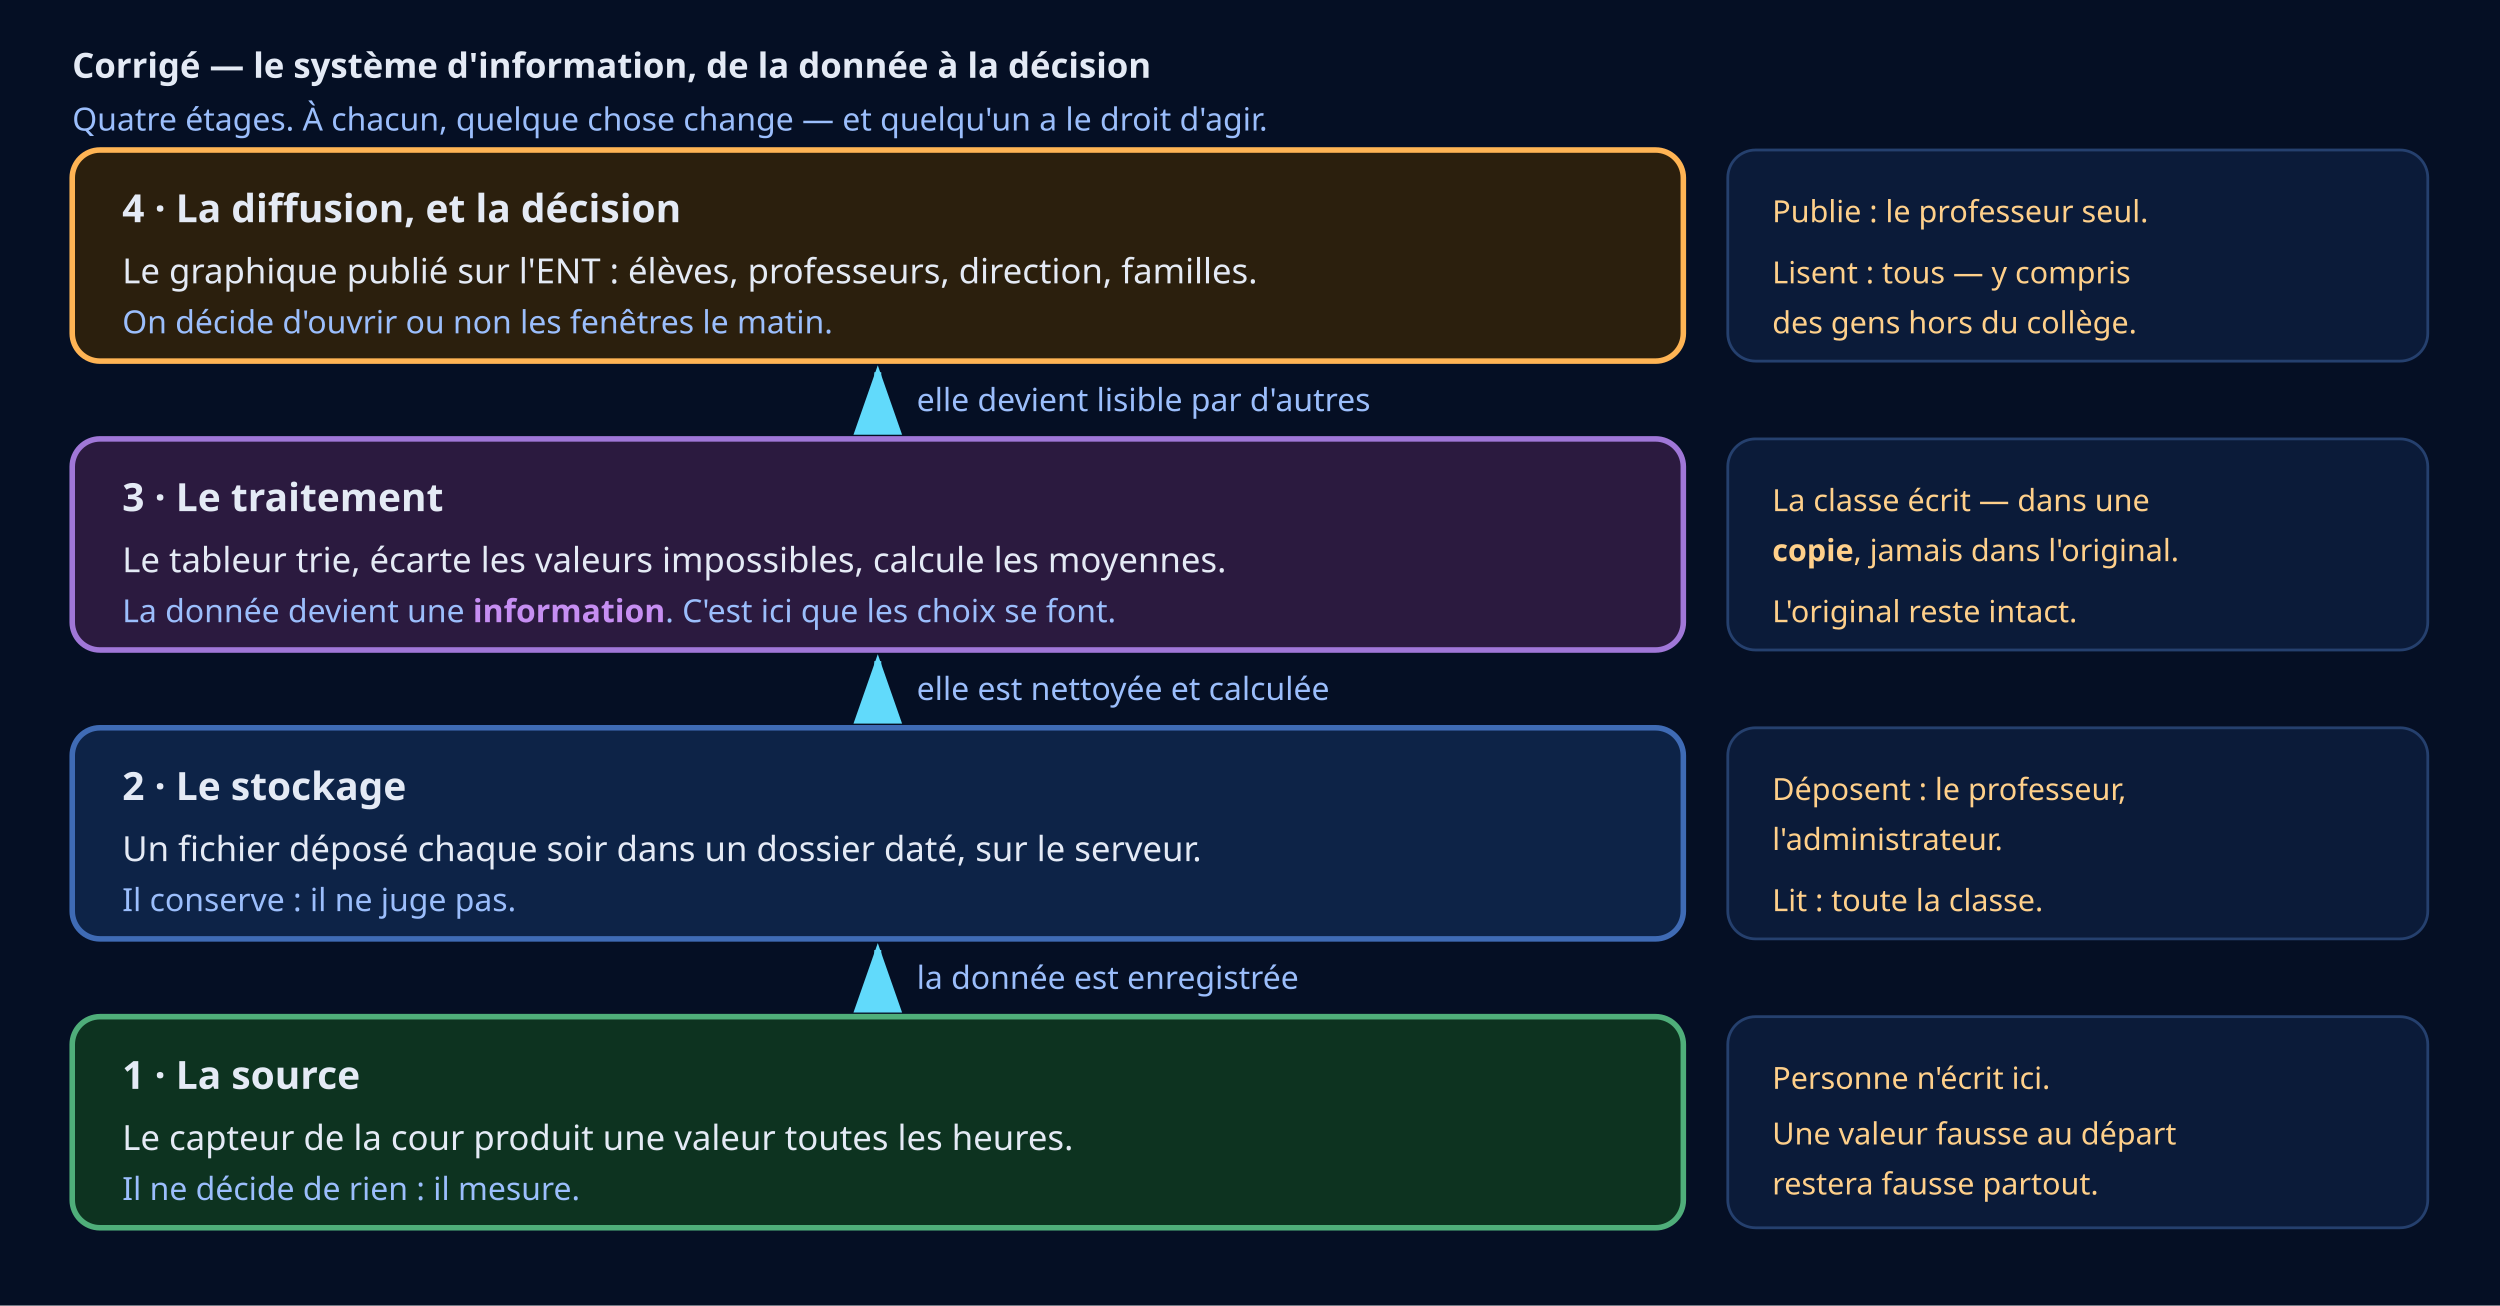
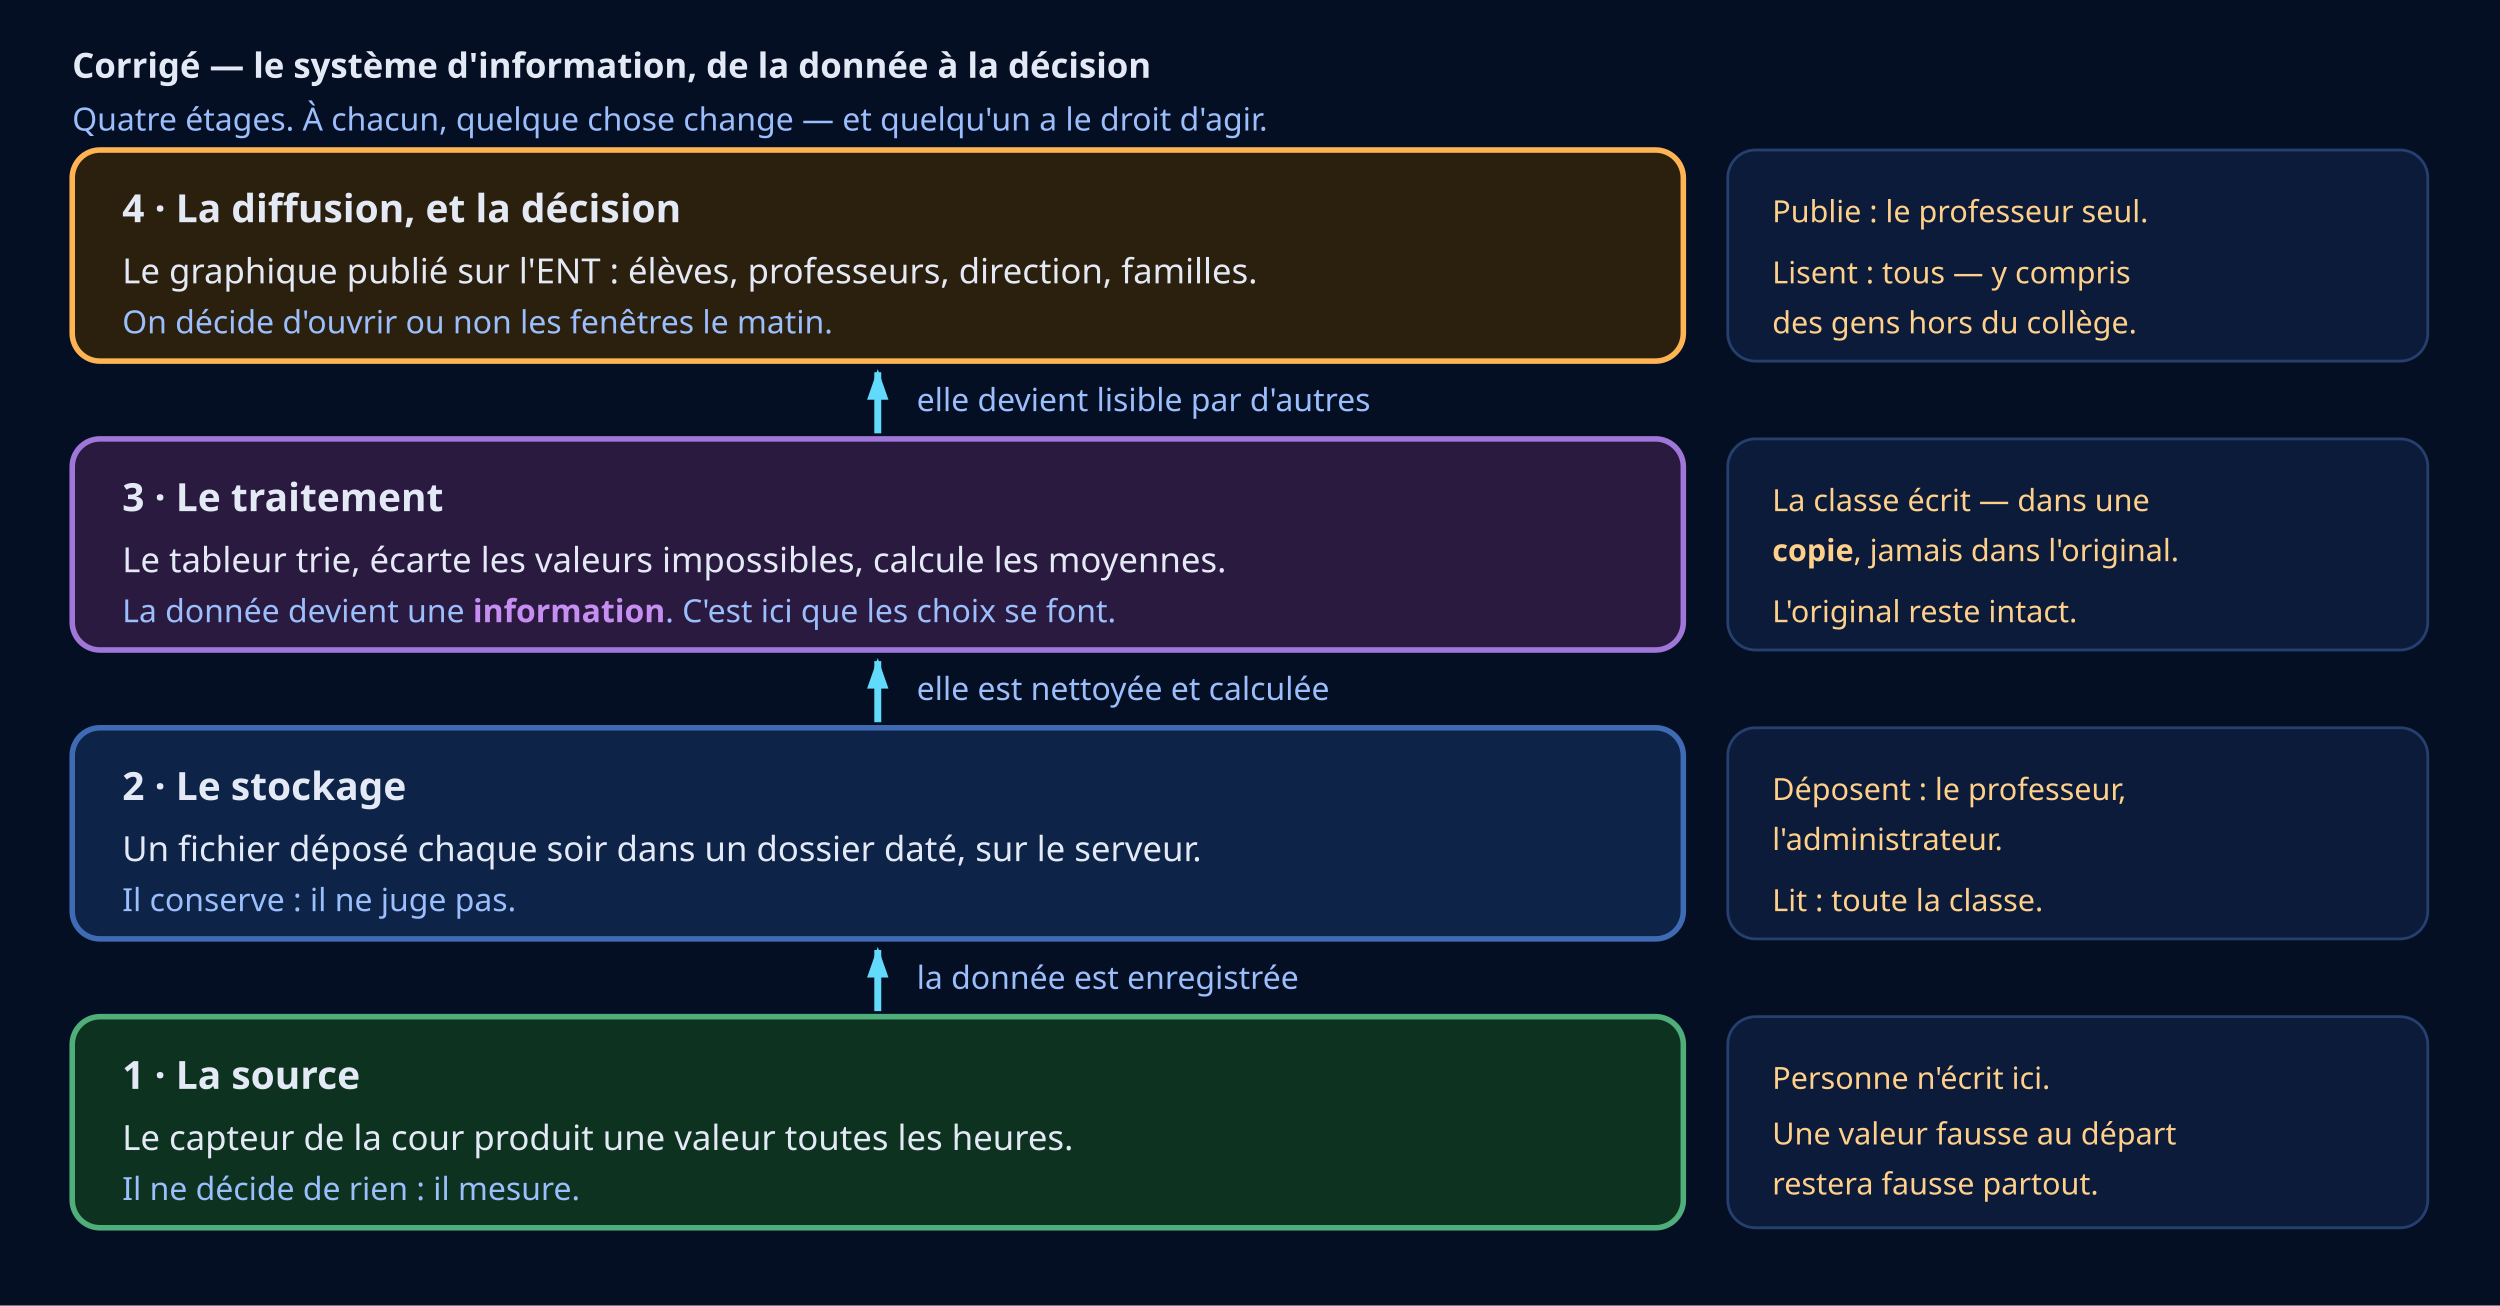
<svg xmlns="http://www.w3.org/2000/svg" viewBox="0 0 900 470" role="img" aria-labelledby="ts ds" font-family="Segoe UI, system-ui, sans-serif">
  <rect width="900" height="470" fill="#050f24" />
  <style>
    text{fill:#e4eaf5;font-size:12.5px}
    .ti{font-size:14px;font-weight:600}
    .lb{fill:#9bbefc;font-size:11.5px}
    .dr{fill:#ffd08a;font-size:11px}
    .fl{stroke:#61dafb;stroke-width:2.5;fill:none;marker-end:url(#fs)}
  </style>
  <defs>
-     <marker id="fs" markerWidth="10" markerHeight="10" refX="9" refY="3.5" orient="auto">
+     <marker id="fs" markerWidth="11" markerHeight="11" refX="9" refY="3.5" orient="auto" markerUnits="userSpaceOnUse" viewBox="0 0 10 10">
      <polygon points="0 0, 10 3.5, 0 7" fill="#61dafb" />
    </marker>
  </defs>
  <text x="26" y="28" font-size="17" font-weight="600">Corrigé — le système d'information, de la donnée à la décision</text>
  <text class="lb" x="26" y="47">Quatre étages. À chacun, quelque chose change — et quelqu'un a le droit d'agir.</text>
  <text class="lb" x="640" y="72" font-weight="600" fill="#ffd08a">Qui a le droit de faire quoi</text>
  <rect x="26" y="366" width="580" height="76" rx="10" fill="#0d3320" stroke="#4fae7a" stroke-width="2" />
  <text class="ti" x="44" y="392" fill="#81fba1">1 · La source</text>
  <text x="44" y="414">Le capteur de la cour produit une valeur toutes les heures.</text>
  <text class="lb" x="44" y="432">Il ne décide de rien : il mesure.</text>
  <rect x="622" y="366" width="252" height="76" rx="10" fill="#0b1b39" stroke="#25406e" />
  <text class="dr" x="638" y="392">Personne n'écrit ici.</text>
  <text class="dr" x="638" y="412">Une valeur fausse au départ</text>
  <text class="dr" x="638" y="430">restera fausse partout.</text>
  <rect x="26" y="262" width="580" height="76" rx="10" fill="#0d2347" stroke="#3f6bb5" stroke-width="2" />
  <text class="ti" x="44" y="288" fill="#8fb6ff">2 · Le stockage</text>
  <text x="44" y="310">Un fichier déposé chaque soir dans un dossier daté, sur le serveur.</text>
  <text class="lb" x="44" y="328">Il conserve : il ne juge pas.</text>
  <rect x="622" y="262" width="252" height="76" rx="10" fill="#0b1b39" stroke="#25406e" />
  <text class="dr" x="638" y="288">Déposent : le professeur,</text>
  <text class="dr" x="638" y="306">l'administrateur.</text>
  <text class="dr" x="638" y="328">Lit : toute la classe.</text>
  <rect x="26" y="158" width="580" height="76" rx="10" fill="#2b1a3f" stroke="#a077d8" stroke-width="2" />
  <text class="ti" x="44" y="184" fill="#c68ef2">3 · Le traitement</text>
  <text x="44" y="206">Le tableur trie, écarte les valeurs impossibles, calcule les moyennes.</text>
  <text class="lb" x="44" y="224">La donnée devient une <tspan fill="#c68ef2" font-weight="600">information</tspan>. C'est ici que les choix se font.</text>
  <rect x="622" y="158" width="252" height="76" rx="10" fill="#0b1b39" stroke="#25406e" />
  <text class="dr" x="638" y="184">La classe écrit — dans une</text>
  <text class="dr" x="638" y="202">
    <tspan font-weight="600">copie</tspan>, jamais dans l'original.</text>
  <text class="dr" x="638" y="224">L'original reste intact.</text>
  <rect x="26" y="54" width="580" height="76" rx="10" fill="#2b1f0d" stroke="#ffb454" stroke-width="2" />
  <text class="ti" x="44" y="80" fill="#ffd08a">4 · La diffusion, et la décision</text>
  <text x="44" y="102">Le graphique publié sur l'ENT : élèves, professeurs, direction, familles.</text>
  <text class="lb" x="44" y="120">On décide d'ouvrir ou non les fenêtres le matin.</text>
  <rect x="622" y="54" width="252" height="76" rx="10" fill="#0b1b39" stroke="#25406e" />
  <text class="dr" x="638" y="80">Publie : le professeur seul.</text>
  <text class="dr" x="638" y="102">Lisent : tous — y compris</text>
  <text class="dr" x="638" y="120">des gens hors du collège.</text>
  <path class="fl" d="M316 364 V 342" />
  <path class="fl" d="M316 260 V 238" />
  <path class="fl" d="M316 156 V 134" />
  <text class="lb" x="330" y="356">la donnée est enregistrée</text>
  <text class="lb" x="330" y="252">elle est nettoyée et calculée</text>
  <text class="lb" x="330" y="148">elle devient lisible par d'autres</text>
</svg>
